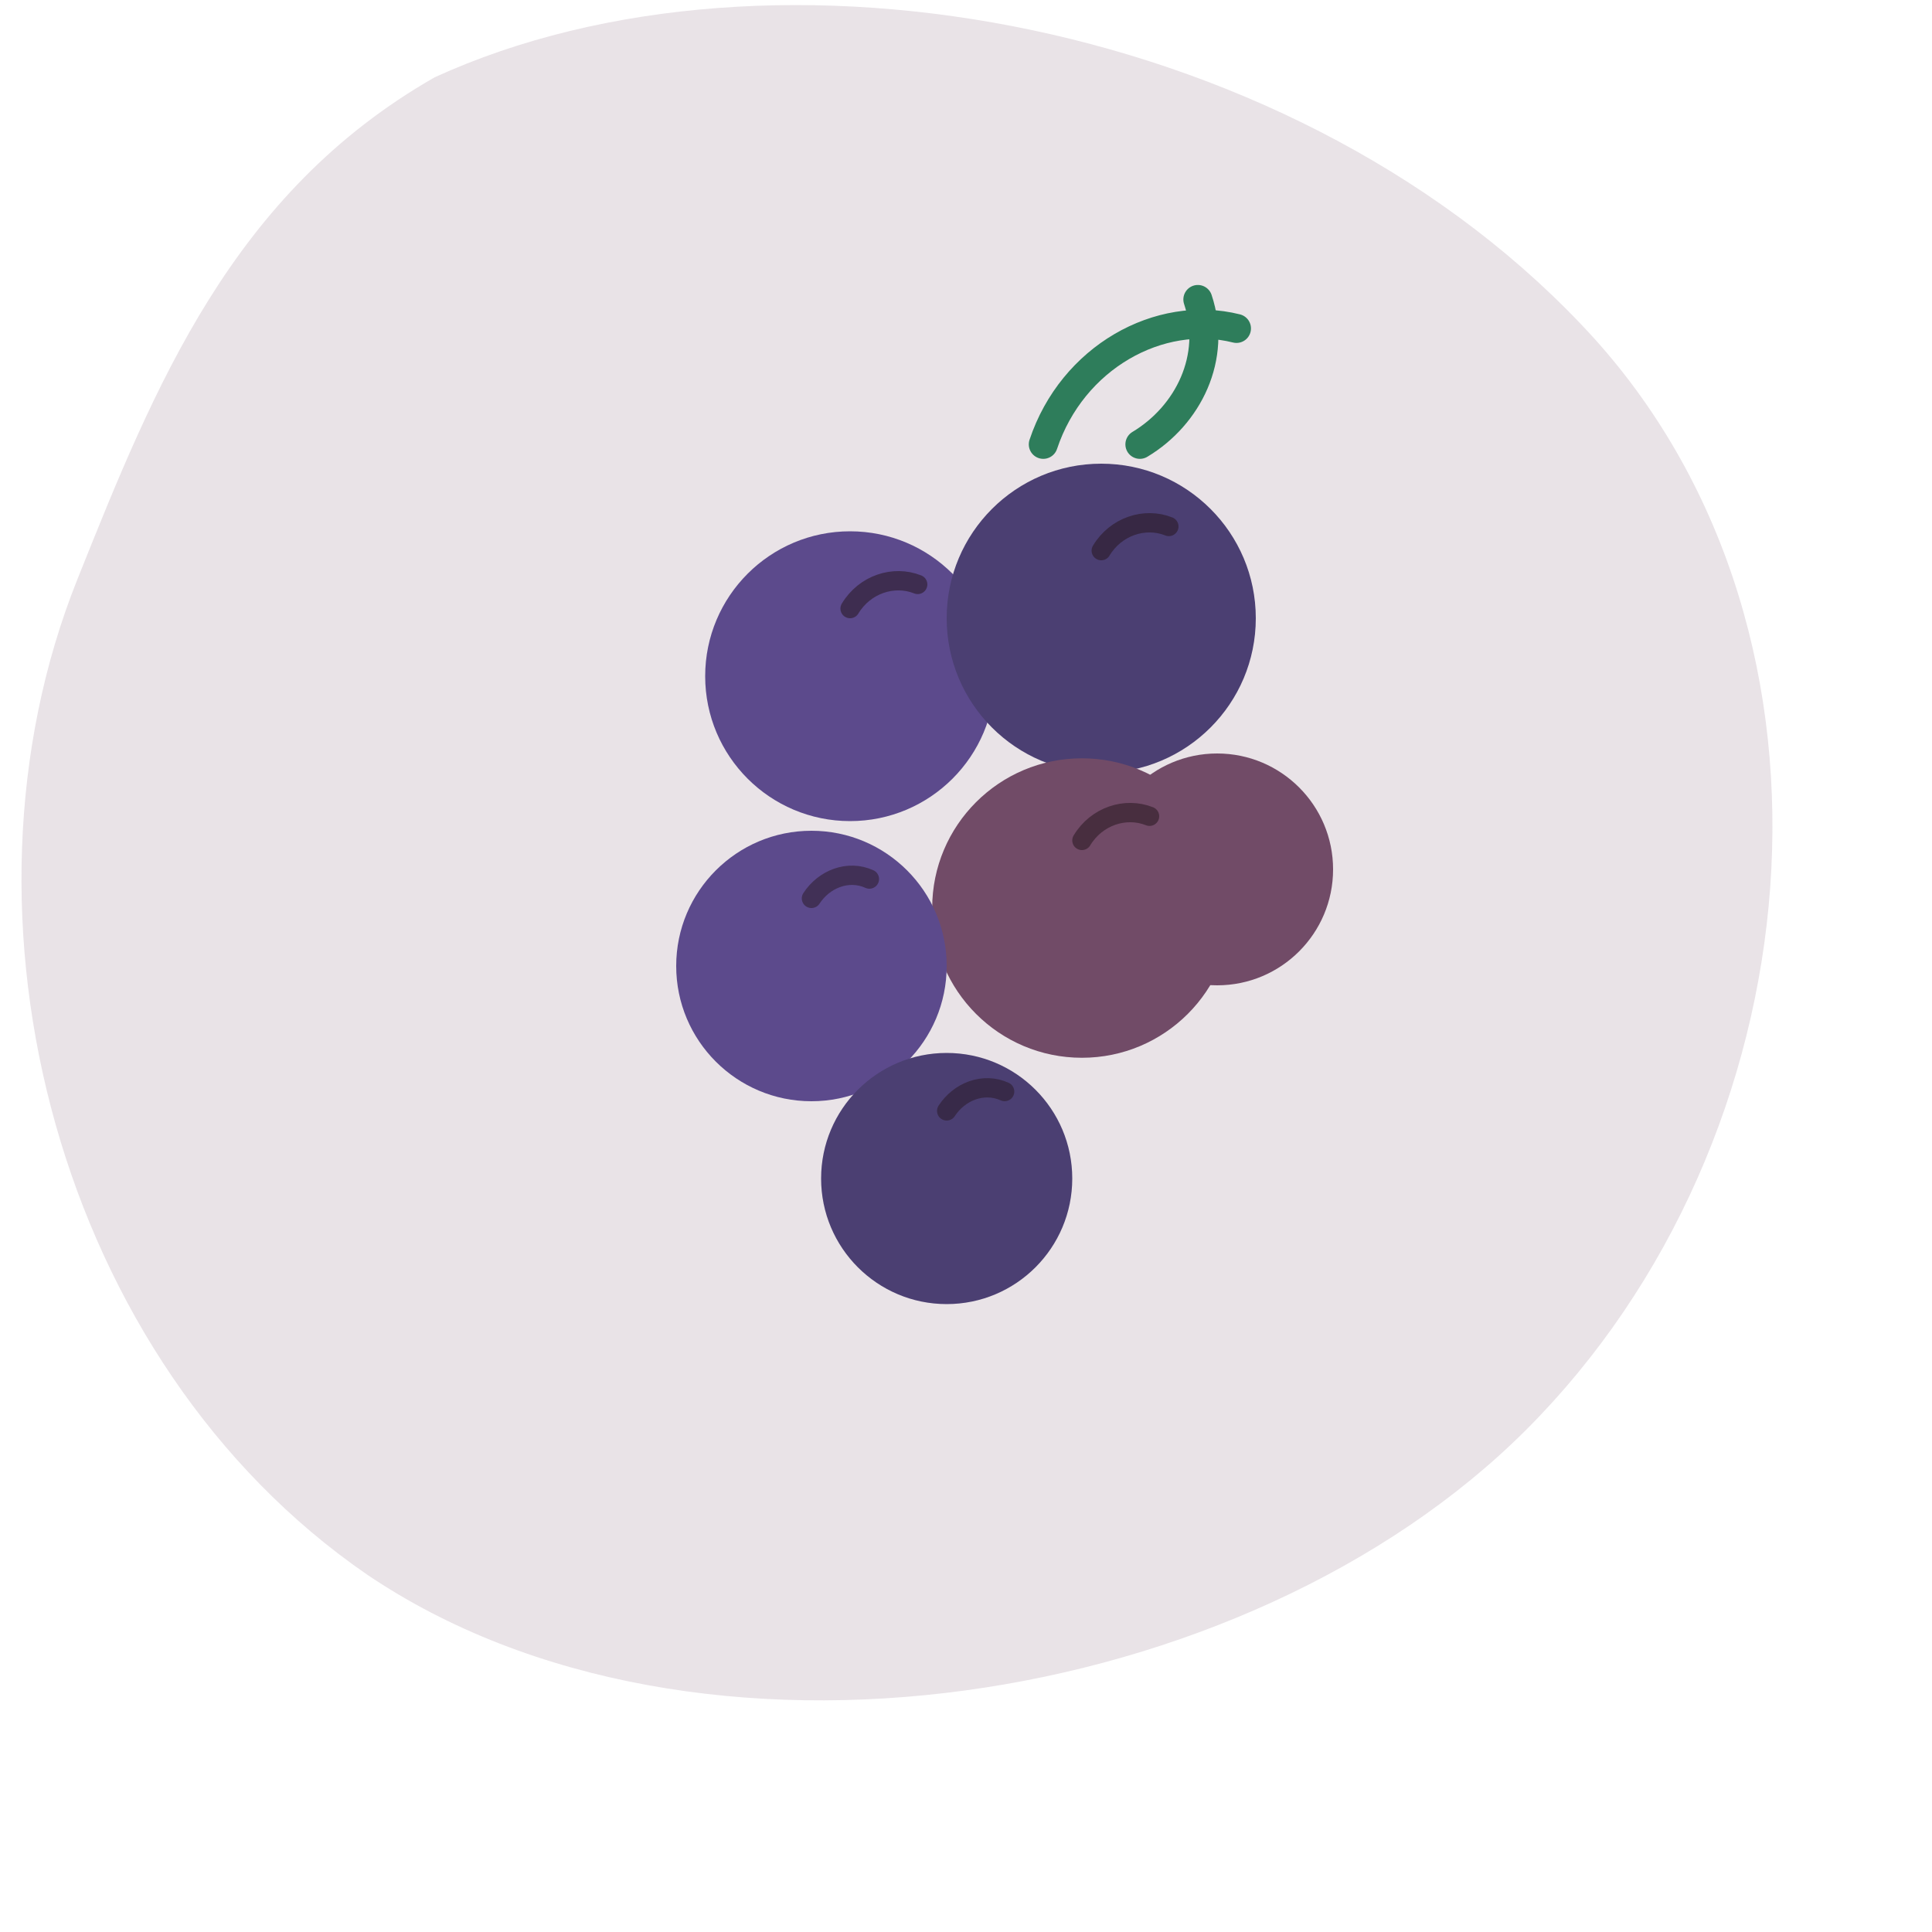
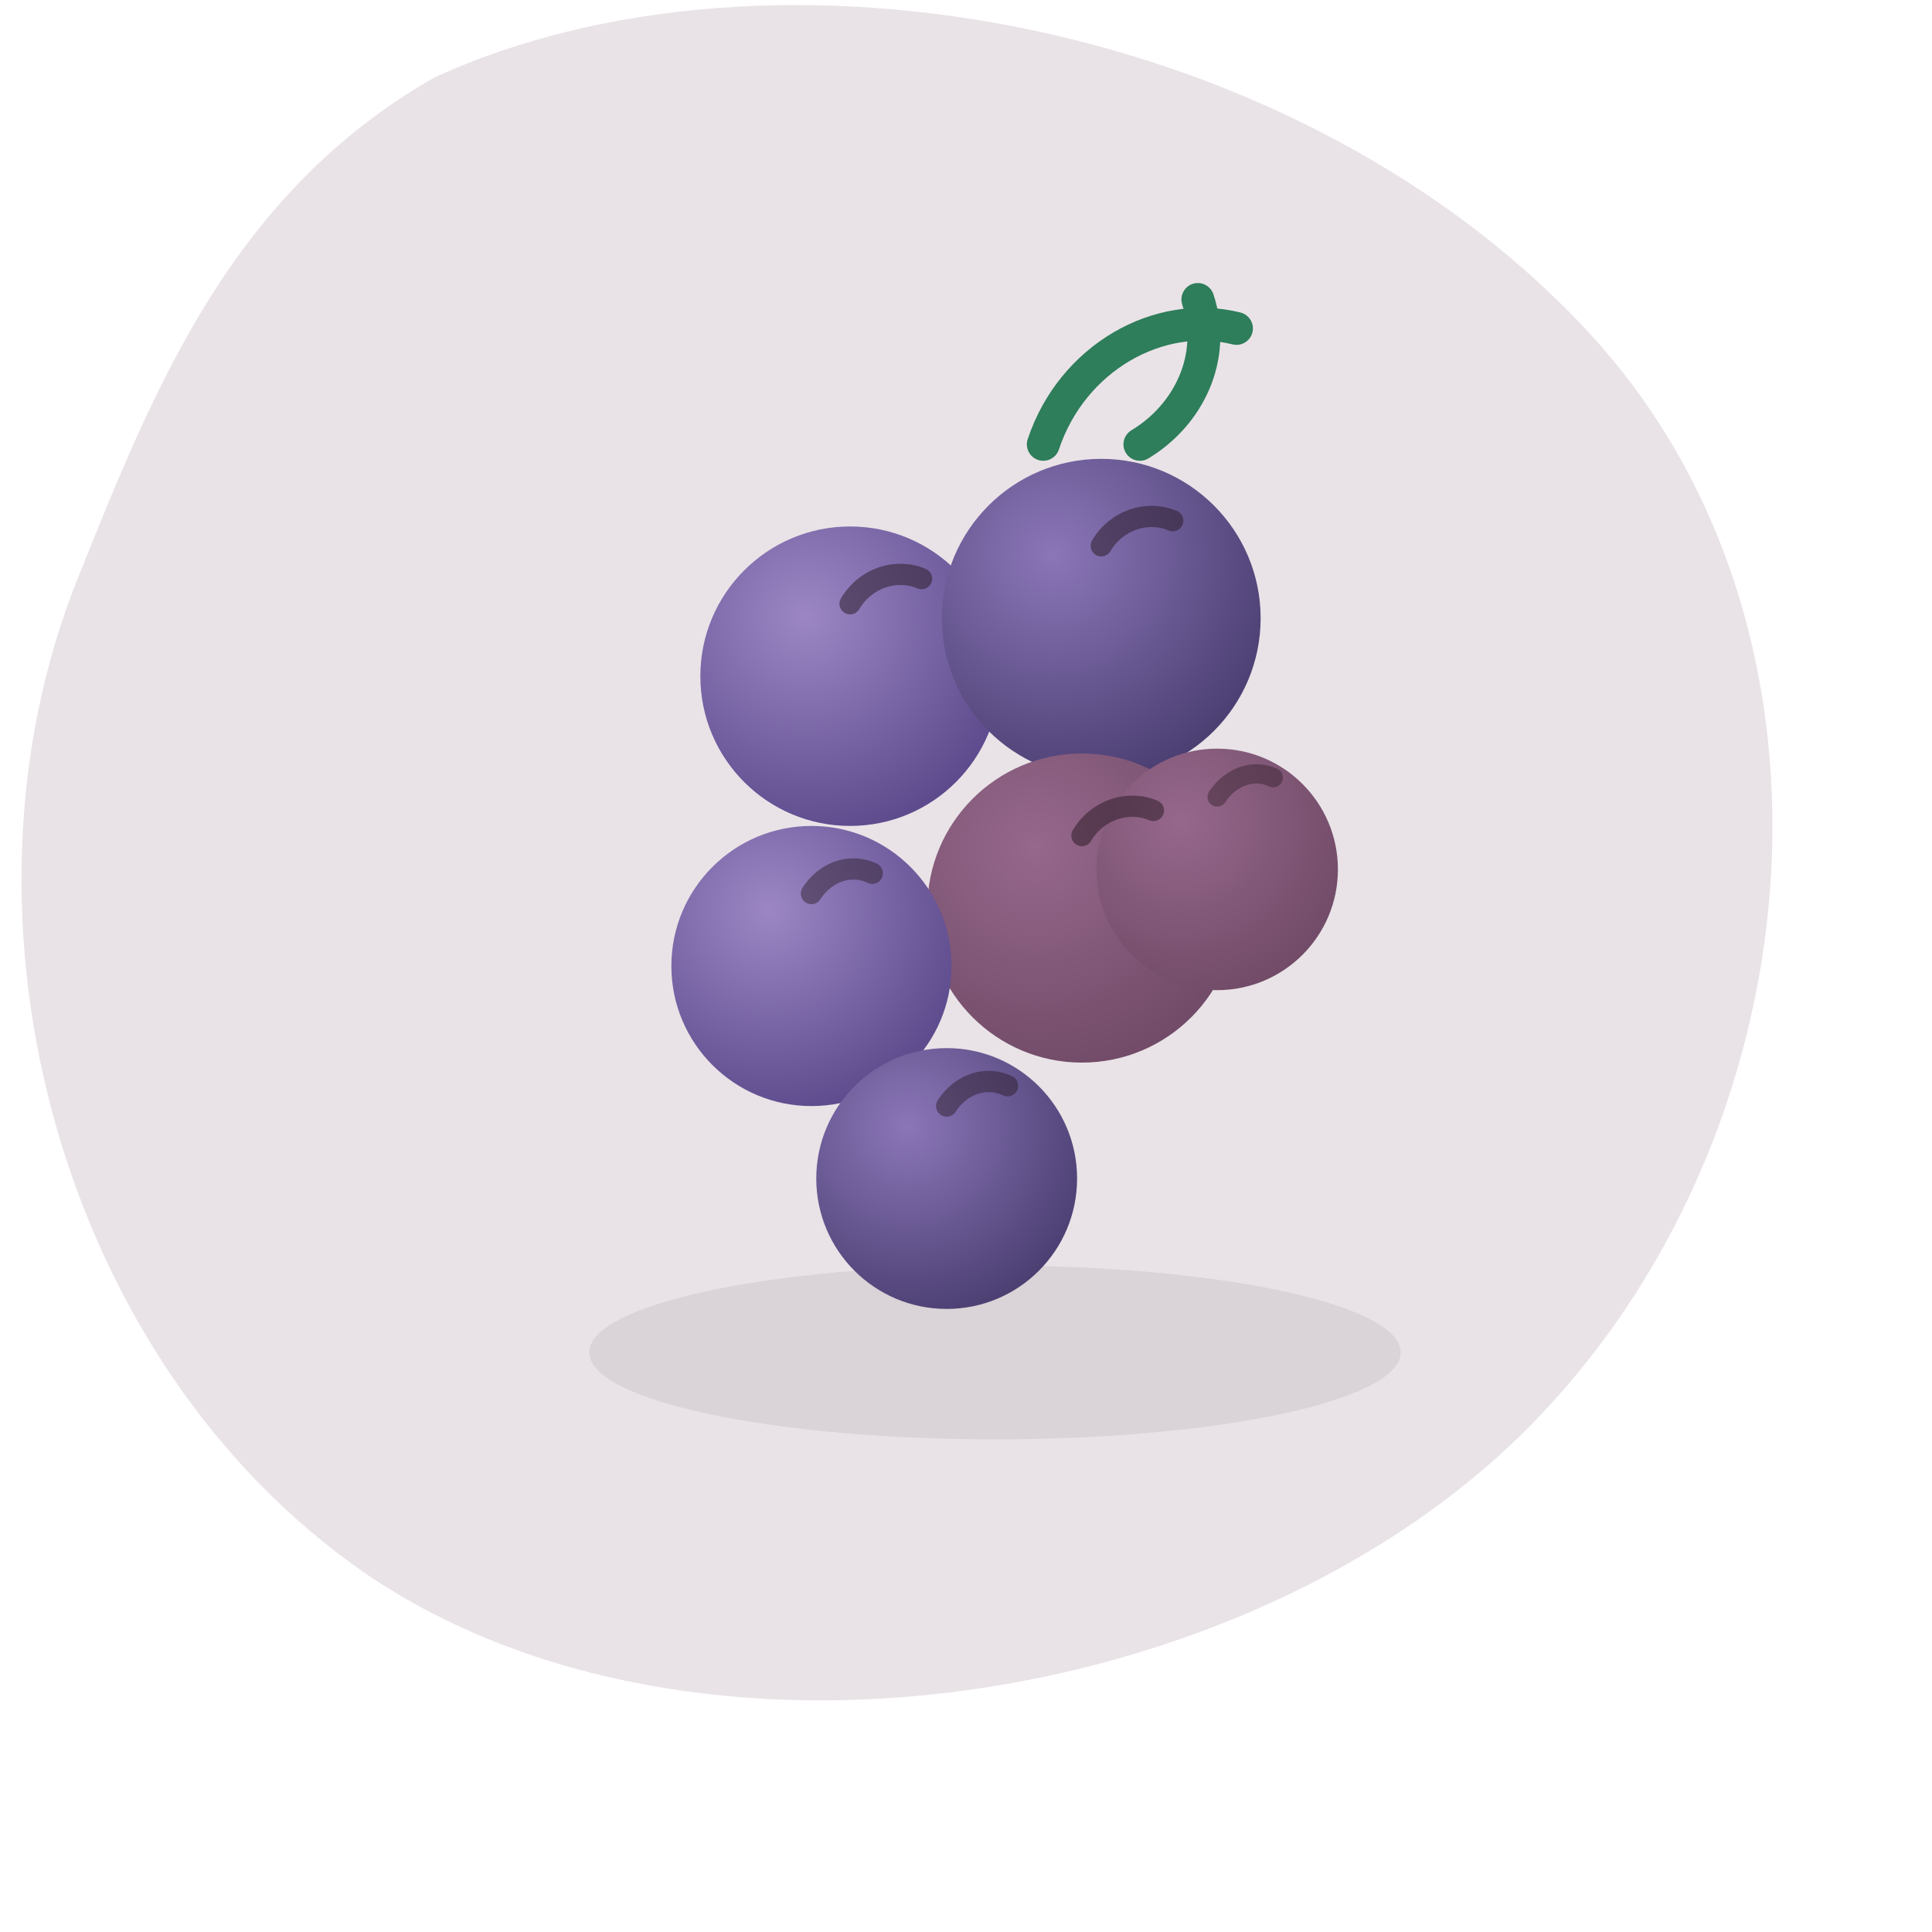
<svg xmlns="http://www.w3.org/2000/svg" viewBox="0 0 200 200" fill="none" aria-hidden="true">
  <path d="M45,8 C80,-8 135,2 165,35 C193,66 188,118 158,148 C129,177 72,186 38,163 C6,141 -6,95 8,60 C16,40 24,20 45,8 Z" fill="#714B67" opacity=".16" />
+   <defs>
+     <radialGradient id="bA" cx="35%" cy="30%" r="75%">
+       <stop offset="0" stop-color="#8B76B8" />
+       <stop offset="1" stop-color="#4B3F72" />
+     </radialGradient>
+     <radialGradient id="bB" cx="35%" cy="30%" r="75%">
+       <stop offset="0" stop-color="#9C87C4" />
+       <stop offset="1" stop-color="#5C4A8C" />
+     </radialGradient>
+     <radialGradient id="bC" cx="35%" cy="30%" r="75%">
+       <stop offset="0" stop-color="#96688C" />
+       <stop offset="1" stop-color="#714B67" />
+     </radialGradient>
+   </defs>
+   <ellipse cx="103" cy="140" rx="42" ry="9" fill="#26161F" opacity=".08" />
  <g>
-     <path d="M108 46c3-9 12-14 20-12" stroke="#2E7D5B" stroke-width="3" stroke-linecap="round" />
-     <path d="M118 46c5-3 8-9 6-15" stroke="#2E7D5B" stroke-width="3" stroke-linecap="round" />
-     <circle cx="88" cy="70" r="15" fill="#5C4A8C" />
-     <circle cx="114" cy="64" r="16" fill="#4B3F72" />
-     <circle cx="112" cy="94" r="15.5" fill="#714B67" />
-     <circle cx="84" cy="100" r="14" fill="#5C4A8C" />
-     <circle cx="98" cy="122" r="13" fill="#4B3F72" />
-     <circle cx="126" cy="90" r="12" fill="#714B67" />
-     <path d="M88 63c1.5-2.5 4.5-3.5 7-2.5" stroke="#26161F" stroke-width="2" stroke-linecap="round" opacity=".55" />
-     <path d="M114 57c1.5-2.5 4.5-3.5 7-2.5" stroke="#26161F" stroke-width="2" stroke-linecap="round" opacity=".55" />
-     <path d="M112 87c1.5-2.5 4.5-3.5 7-2.5" stroke="#26161F" stroke-width="2" stroke-linecap="round" opacity=".55" />
-     <path d="M84 93c1.3-2 3.8-3 6-2" stroke="#26161F" stroke-width="2" stroke-linecap="round" opacity=".5" />
-     <path d="M98 115c1.3-2 3.8-3 6-2" stroke="#26161F" stroke-width="2" stroke-linecap="round" opacity=".5" />
+     <path d="M108 46c3-9 12-14 20-12" stroke="#2E7D5B" stroke-width="3.4" stroke-linecap="round" />
+     <path d="M118 46c5-3 8-9 6-15" stroke="#2E7D5B" stroke-width="3.4" stroke-linecap="round" />
+     <circle cx="88" cy="70" r="15.5" fill="url(#bB)" />
+     <circle cx="114" cy="64" r="16.5" fill="url(#bA)" />
+     <circle cx="112" cy="94" r="16" fill="url(#bC)" />
+     <circle cx="84" cy="100" r="14.5" fill="url(#bB)" />
+     <circle cx="98" cy="122" r="13.5" fill="url(#bA)" />
+     <circle cx="126" cy="90" r="12.5" fill="url(#bC)" />
+     <path d="M88 62.5c1.6-2.7 4.8-3.7 7.4-2.6" stroke="#26161F" stroke-width="2.2" stroke-linecap="round" opacity=".5" />
+     <path d="M114 56.5c1.6-2.7 4.8-3.7 7.4-2.6" stroke="#26161F" stroke-width="2.2" stroke-linecap="round" opacity=".5" />
+     <path d="M112 86.5c1.6-2.7 4.8-3.7 7.4-2.6" stroke="#26161F" stroke-width="2.2" stroke-linecap="round" opacity=".5" />
+     <path d="M84 92.5c1.4-2.2 4-3.2 6.3-2.1" stroke="#26161F" stroke-width="2.2" stroke-linecap="round" opacity=".45" />
+     <path d="M98 114.5c1.4-2.2 4-3.2 6.3-2.1" stroke="#26161F" stroke-width="2.2" stroke-linecap="round" opacity=".45" />
+     <path d="M126 82.5c1.3-2 3.7-3 5.8-2" stroke="#26161F" stroke-width="2" stroke-linecap="round" opacity=".4" />
  </g>
</svg>
